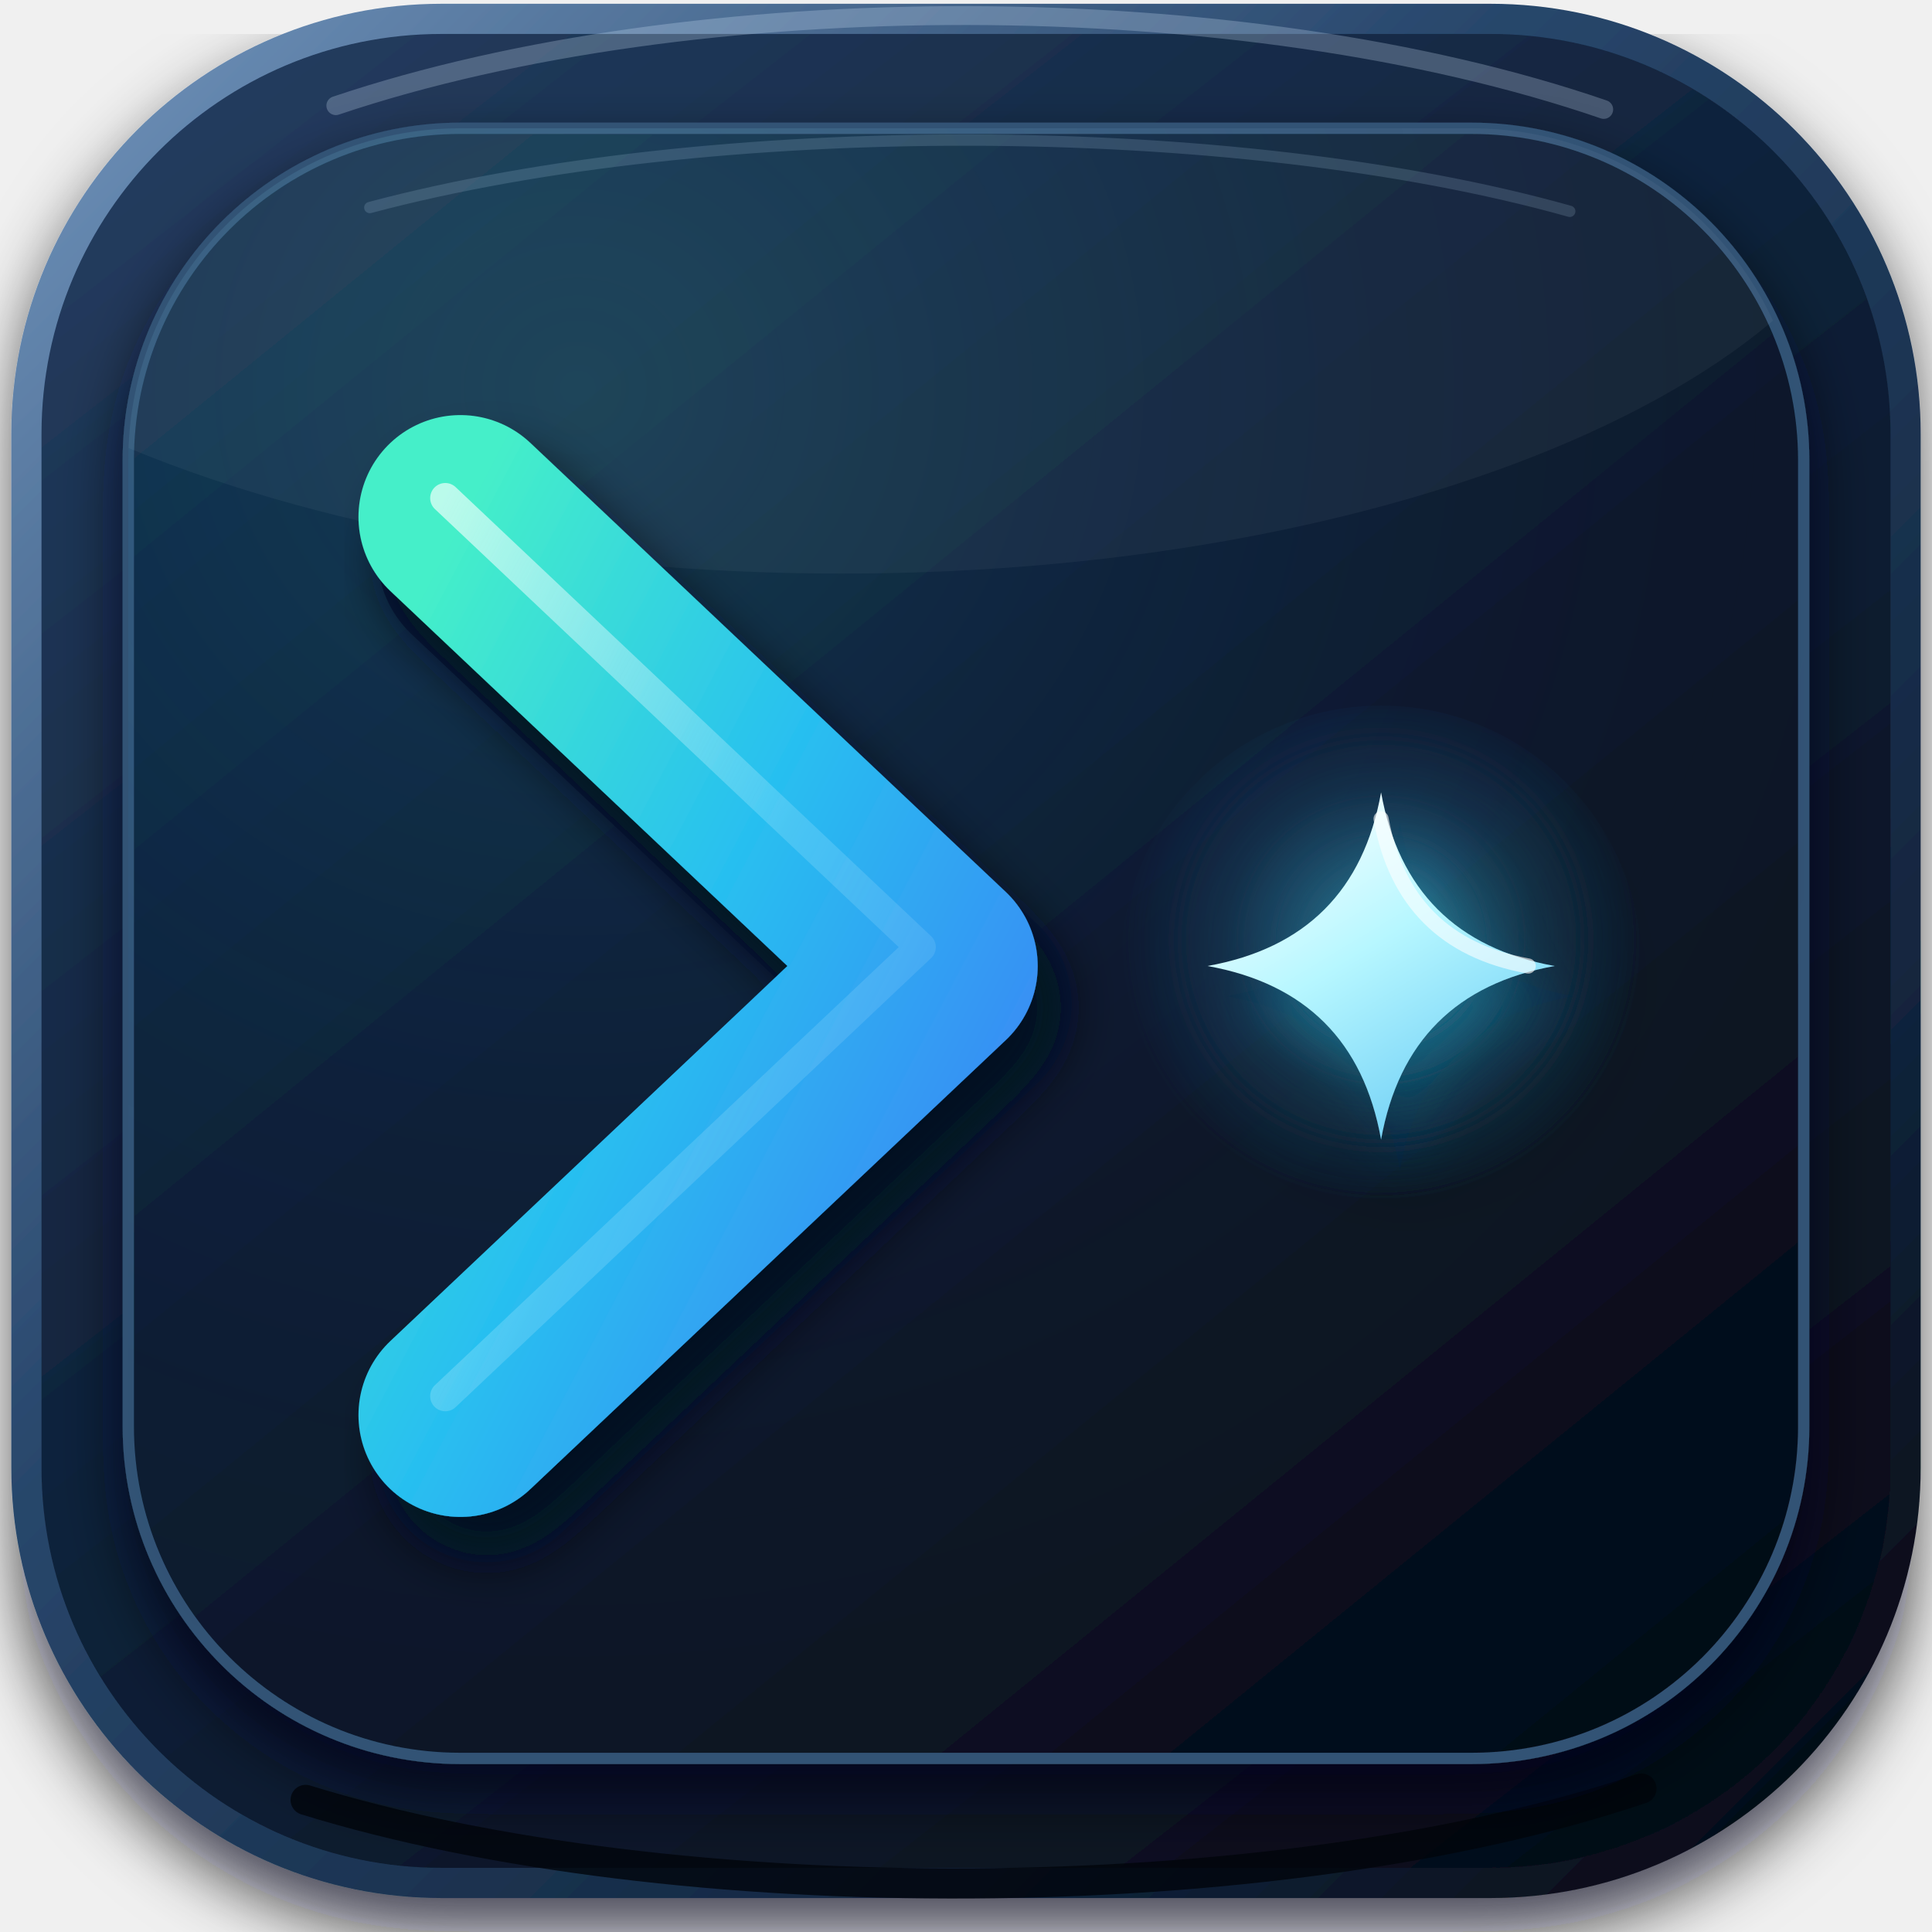
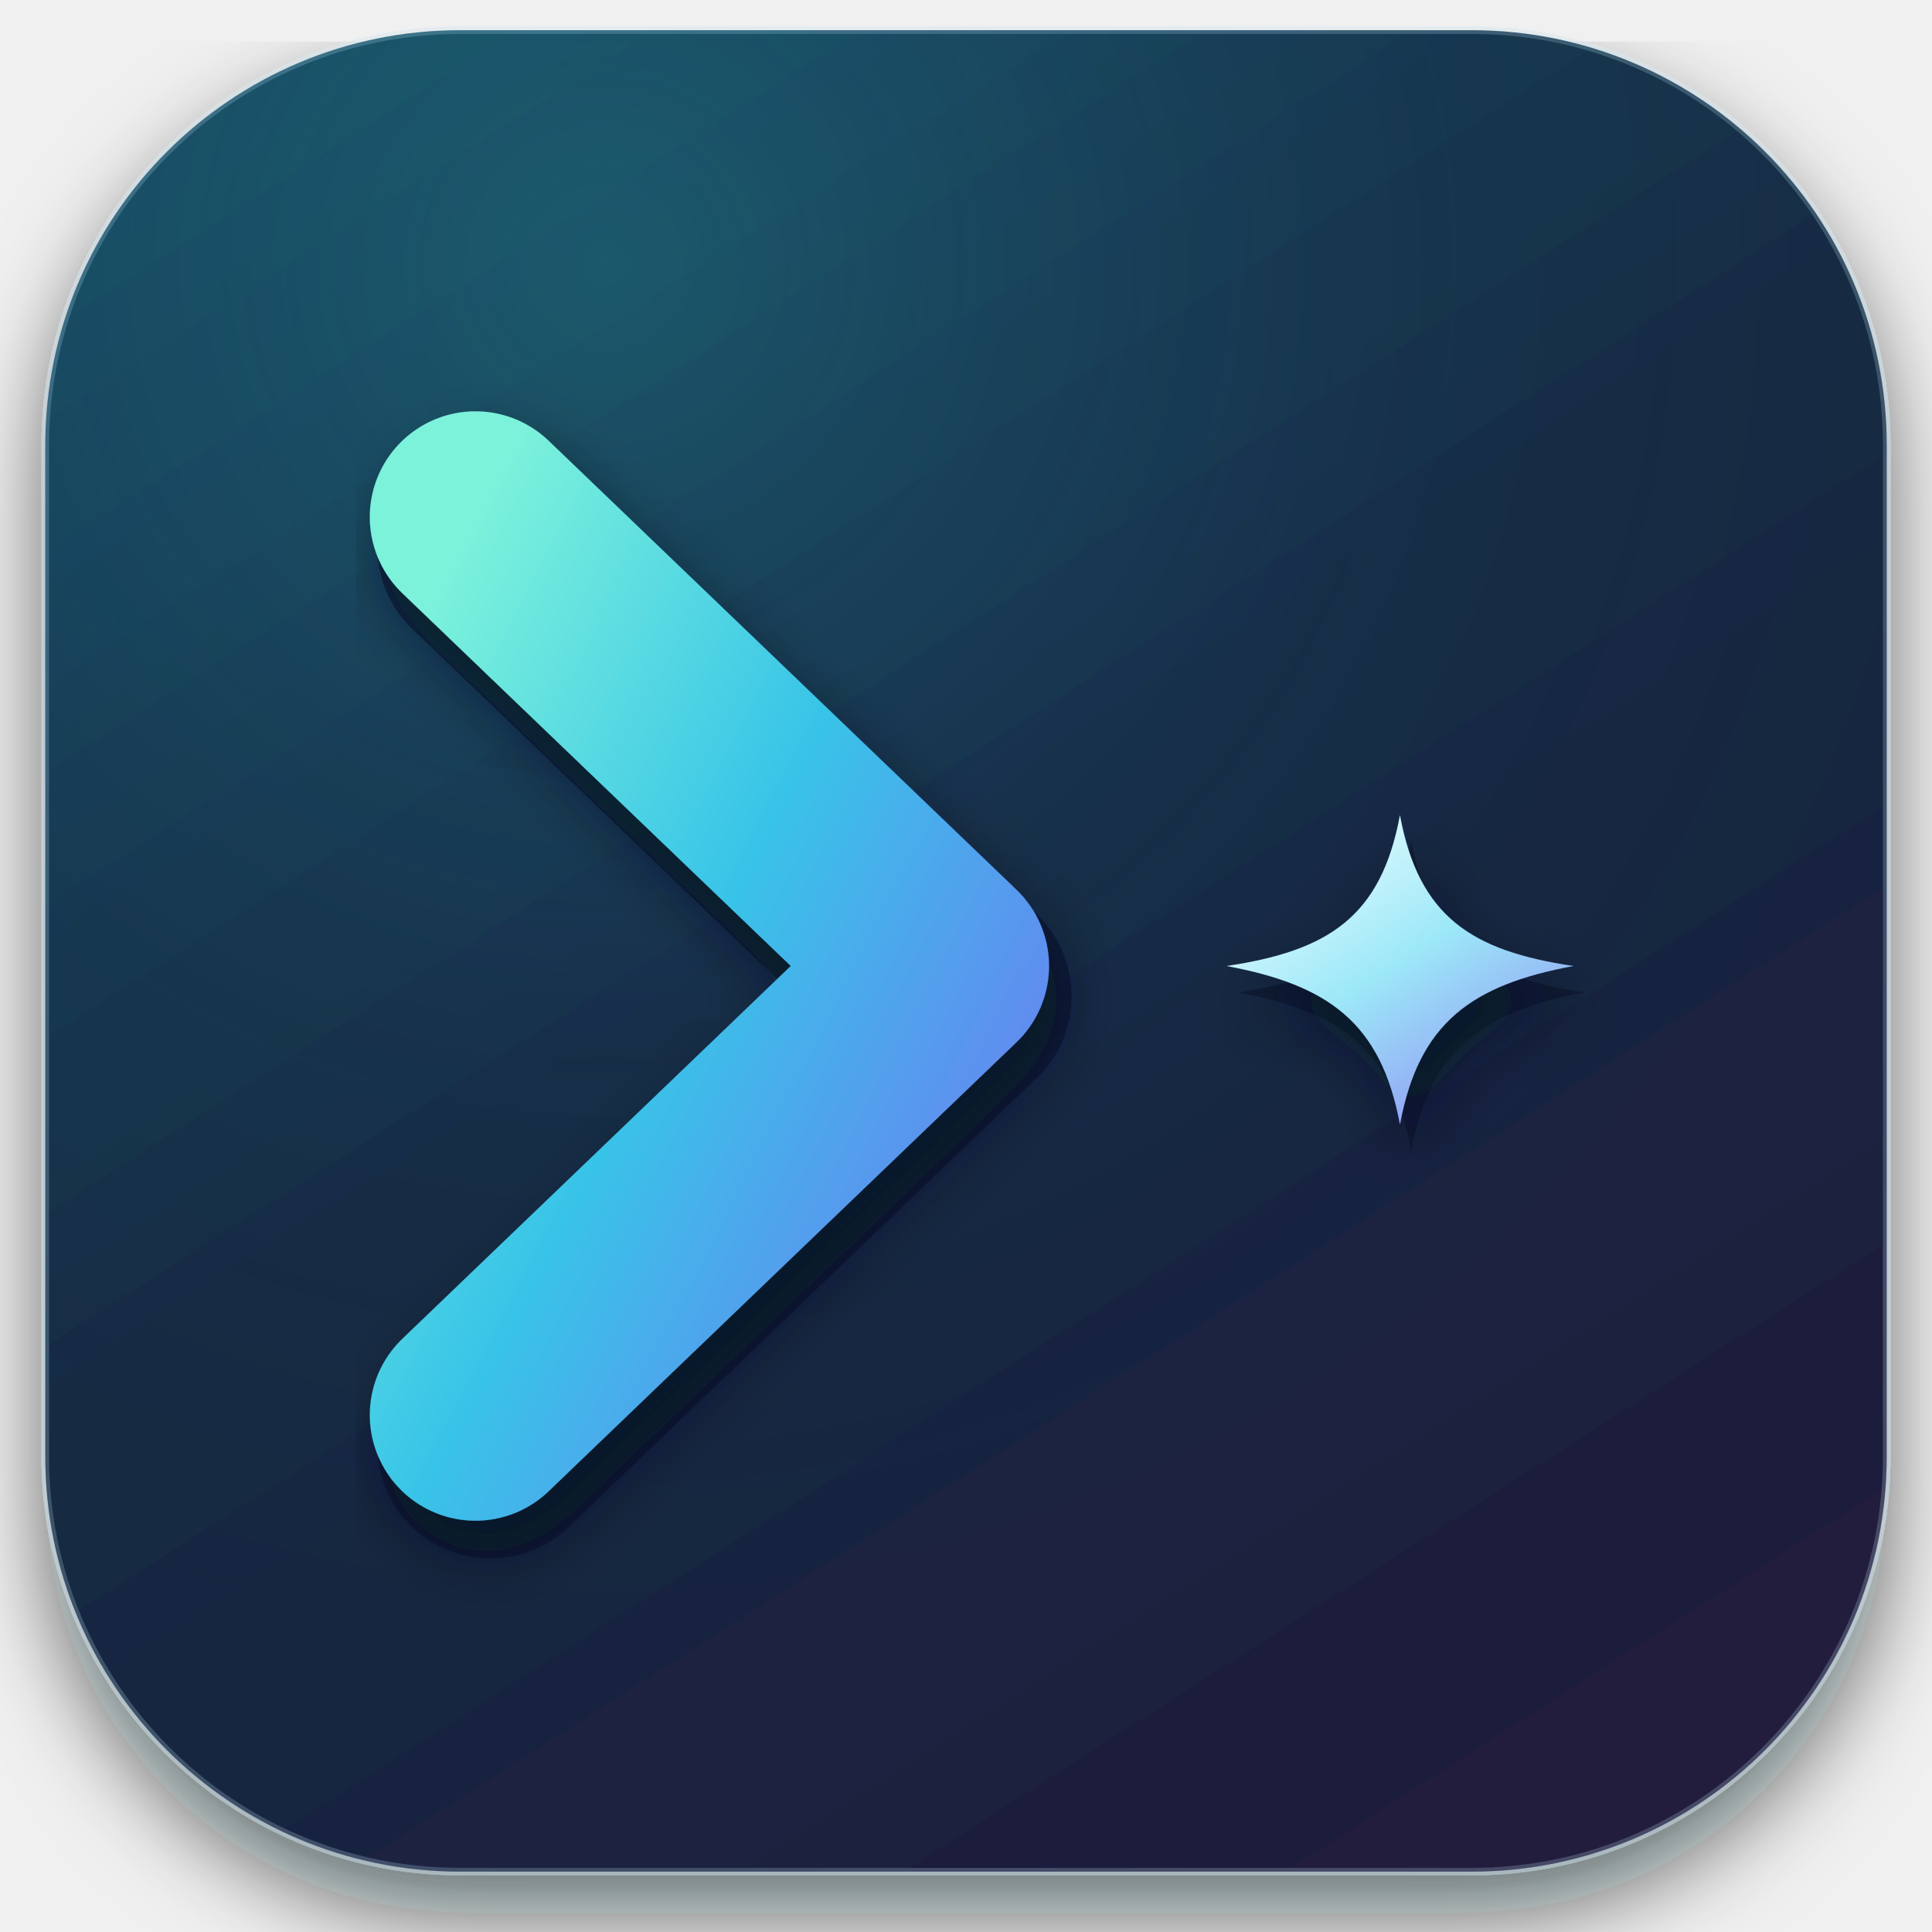
<svg xmlns="http://www.w3.org/2000/svg" viewBox="0 0 512 512" role="img" aria-label="TermiPod">
  <defs>
-     <linearGradient id="shell" x1="10%" y1="0%" x2="88%" y2="100%">
-       <stop offset="0%" stop-color="#243d60" />
-       <stop offset="44%" stop-color="#10233c" />
-       <stop offset="100%" stop-color="#050b16" />
+     <linearGradient id="tile" x1="18%" y1="0%" x2="82%" y2="100%">
+       <stop offset="0%" stop-color="#17455a" />
+       <stop offset="45%" stop-color="#132b43" />
+       <stop offset="100%" stop-color="#211b3c" />
    </linearGradient>
-     <linearGradient id="rim" x1="0%" y1="0%" x2="100%" y2="100%">
-       <stop offset="0%" stop-color="#7295bd" />
-       <stop offset="38%" stop-color="#29486d" />
-       <stop offset="76%" stop-color="#12253e" />
-       <stop offset="100%" stop-color="#02050c" />
+     <radialGradient id="tileLight" cx="30%" cy="12%" r="82%">
+       <stop offset="0%" stop-color="#35d7da" stop-opacity="0.18" />
+       <stop offset="55%" stop-color="#2b8ed5" stop-opacity="0.035" />
+       <stop offset="100%" stop-color="#172239" stop-opacity="0" />
+     </radialGradient>
+     <linearGradient id="prompt" x1="0%" y1="0%" x2="100%" y2="100%">
+       <stop offset="0%" stop-color="#7cf2db" />
+       <stop offset="48%" stop-color="#38c4e8" />
+       <stop offset="100%" stop-color="#6c7cf2" />
    </linearGradient>
-     <linearGradient id="screen" x1="8%" y1="0%" x2="92%" y2="100%">
-       <stop offset="0%" stop-color="#132d49" />
-       <stop offset="50%" stop-color="#0a1a2e" />
-       <stop offset="100%" stop-color="#050b17" />
+     <linearGradient id="spark" x1="14%" y1="0%" x2="86%" y2="100%">
+       <stop offset="0%" stop-color="#f1ffff" />
+       <stop offset="48%" stop-color="#9de8f8" />
+       <stop offset="100%" stop-color="#8d8af3" />
    </linearGradient>
-     <radialGradient id="screenLight" cx="27%" cy="16%" r="86%">
-       <stop offset="0%" stop-color="#47d9d0" stop-opacity="0.13" />
-       <stop offset="52%" stop-color="#218fe7" stop-opacity="0.035" />
-       <stop offset="100%" stop-color="#06101e" stop-opacity="0" />
-     </radialGradient>
-     <linearGradient id="accent" x1="0%" y1="0%" x2="100%" y2="100%">
-       <stop offset="0%" stop-color="#45efc9" />
-       <stop offset="48%" stop-color="#28bff0" />
-       <stop offset="100%" stop-color="#3c82f5" />
-     </linearGradient>
-     <linearGradient id="promptGloss" x1="0%" y1="0%" x2="100%" y2="100%">
-       <stop offset="0%" stop-color="#e8fff9" stop-opacity="0.72" />
-       <stop offset="55%" stop-color="#b7edff" stop-opacity="0.22" />
-       <stop offset="100%" stop-color="#ffffff" stop-opacity="0" />
-     </linearGradient>
-     <linearGradient id="spark" x1="20%" y1="0%" x2="80%" y2="100%">
-       <stop offset="0%" stop-color="#ffffff" />
-       <stop offset="44%" stop-color="#b7f7ff" />
-       <stop offset="100%" stop-color="#65c9f4" />
-     </linearGradient>
-     <radialGradient id="halo" cx="50%" cy="45%" r="50%">
-       <stop offset="0%" stop-color="#4bdfff" stop-opacity="0.44" />
-       <stop offset="60%" stop-color="#36bff5" stop-opacity="0.11" />
-       <stop offset="100%" stop-color="#2ca8ee" stop-opacity="0" />
-     </radialGradient>
-     <filter id="shellShadow" x="-20%" y="-20%" width="140%" height="150%">
-       <feDropShadow dx="0" dy="9" stdDeviation="9" flood-color="#02040a" flood-opacity="0.72" />
+     <filter id="tileShadow" x="-18%" y="-18%" width="136%" height="148%">
+       <feDropShadow dx="0" dy="11" stdDeviation="12" flood-color="#05070e" flood-opacity="0.58" />
    </filter>
-     <filter id="inset" x="-15%" y="-15%" width="130%" height="135%">
-       <feGaussianBlur in="SourceAlpha" stdDeviation="8" result="blur" />
-       <feOffset dy="8" result="offset" />
-       <feComposite in="offset" in2="SourceAlpha" operator="out" result="shadow" />
-       <feFlood flood-color="#000713" flood-opacity="0.78" result="color" />
-       <feComposite in="color" in2="shadow" operator="in" result="inner" />
-       <feComposite in="SourceGraphic" in2="inner" operator="over" />
+     <filter id="formShadow" x="-28%" y="-28%" width="165%" height="175%">
+       <feDropShadow dx="3" dy="9" stdDeviation="8" flood-color="#070d20" flood-opacity="0.56" />
    </filter>
-     <filter id="glyphShadow" x="-30%" y="-30%" width="170%" height="180%">
-       <feDropShadow dx="7" dy="11" stdDeviation="7" flood-color="#020816" flood-opacity="0.82" />
-     </filter>
-     <clipPath id="screenClip">
-       <rect x="34" y="34" width="444" height="432" rx="88" />
+     <clipPath id="tileClip">
+       <rect x="12" y="8" width="488" height="488" rx="110" />
    </clipPath>
  </defs>
-   <rect x="11" y="14" width="490" height="488" rx="108" fill="#020610" opacity="0.82" />
-   <rect x="7" y="5" width="498" height="494" rx="110" fill="url(#shell)" stroke="url(#rim)" stroke-width="8" filter="url(#shellShadow)" />
-   <path d="M89 28 C184 -4 329 -4 425 29" fill="none" stroke="#d8eeff" stroke-opacity="0.25" stroke-width="5" stroke-linecap="round" />
-   <path d="M81 477 C178 507 337 507 435 474" fill="none" stroke="#00040b" stroke-opacity="0.78" stroke-width="8" stroke-linecap="round" />
-   <rect x="34" y="34" width="444" height="432" rx="88" fill="url(#screen)" stroke="#315274" stroke-width="3" filter="url(#inset)" />
-   <g clip-path="url(#screenClip)">
-     <rect x="34" y="34" width="444" height="432" fill="url(#screenLight)" />
-     <ellipse cx="223" cy="25" rx="280" ry="127" fill="#ffffff" opacity="0.045" />
+   <rect x="12" y="8" width="488" height="488" rx="110" fill="url(#tile)" stroke="#b8d8ec" stroke-opacity="0.24" stroke-width="2" filter="url(#tileShadow)" />
+   <g clip-path="url(#tileClip)">
+     <rect x="12" y="8" width="488" height="488" fill="url(#tileLight)" />
  </g>
-   <path d="M98 55 C188 31 327 31 416 56" fill="none" stroke="#c5e6ff" stroke-opacity="0.16" stroke-width="3" stroke-linecap="round" />
-   <path d="M122 137 L248 256 L122 375" transform="translate(7 10)" fill="none" stroke="#061a35" stroke-width="58" stroke-linecap="round" stroke-linejoin="round" opacity="0.92" />
-   <path d="M122 137 L248 256 L122 375" fill="none" stroke="url(#accent)" stroke-width="54" stroke-linecap="round" stroke-linejoin="round" filter="url(#glyphShadow)" />
-   <path d="M122 137 L248 256 L122 375" transform="translate(-4 -5)" fill="none" stroke="url(#promptGloss)" stroke-width="8" stroke-linecap="round" stroke-linejoin="round" />
-   <g transform="translate(371 264)" opacity="0.8">
-     <path d="M0 -46 Q7 -7 46 0 Q7 7 0 46 Q-7 7 -46 0 Q-7 -7 0 -46Z" fill="#07172e" />
-   </g>
-   <g transform="translate(366 256)" filter="url(#glyphShadow)">
-     <circle r="69" fill="url(#halo)" />
-     <path d="M0 -46 Q7 -7 46 0 Q7 7 0 46 Q-7 7 -46 0 Q-7 -7 0 -46Z" fill="url(#spark)" />
-     <path d="M0 -39 Q6 -6 39 0" fill="none" stroke="#ffffff" stroke-opacity="0.58" stroke-width="4" stroke-linecap="round" />
-   </g>
+   <path d="M126 137 L250 256 L126 375" transform="translate(4 8)" fill="none" stroke="#080f25" stroke-opacity="0.52" stroke-width="60" stroke-linecap="round" stroke-linejoin="round" />
+   <path d="M126 137 L250 256 L126 375" fill="none" stroke="url(#prompt)" stroke-width="56" stroke-linecap="round" stroke-linejoin="round" filter="url(#formShadow)" />
+   <path d="M371 216 C376 243 390 252 417 256 C390 261 376 271 371 298 C366 271 352 261 325 256 C352 252 366 243 371 216Z" transform="translate(3 7)" fill="#080f25" opacity="0.48" />
+   <path d="M371 216 C376 243 390 252 417 256 C390 261 376 271 371 298 C366 271 352 261 325 256 C352 252 366 243 371 216Z" fill="url(#spark)" filter="url(#formShadow)" />
</svg>
